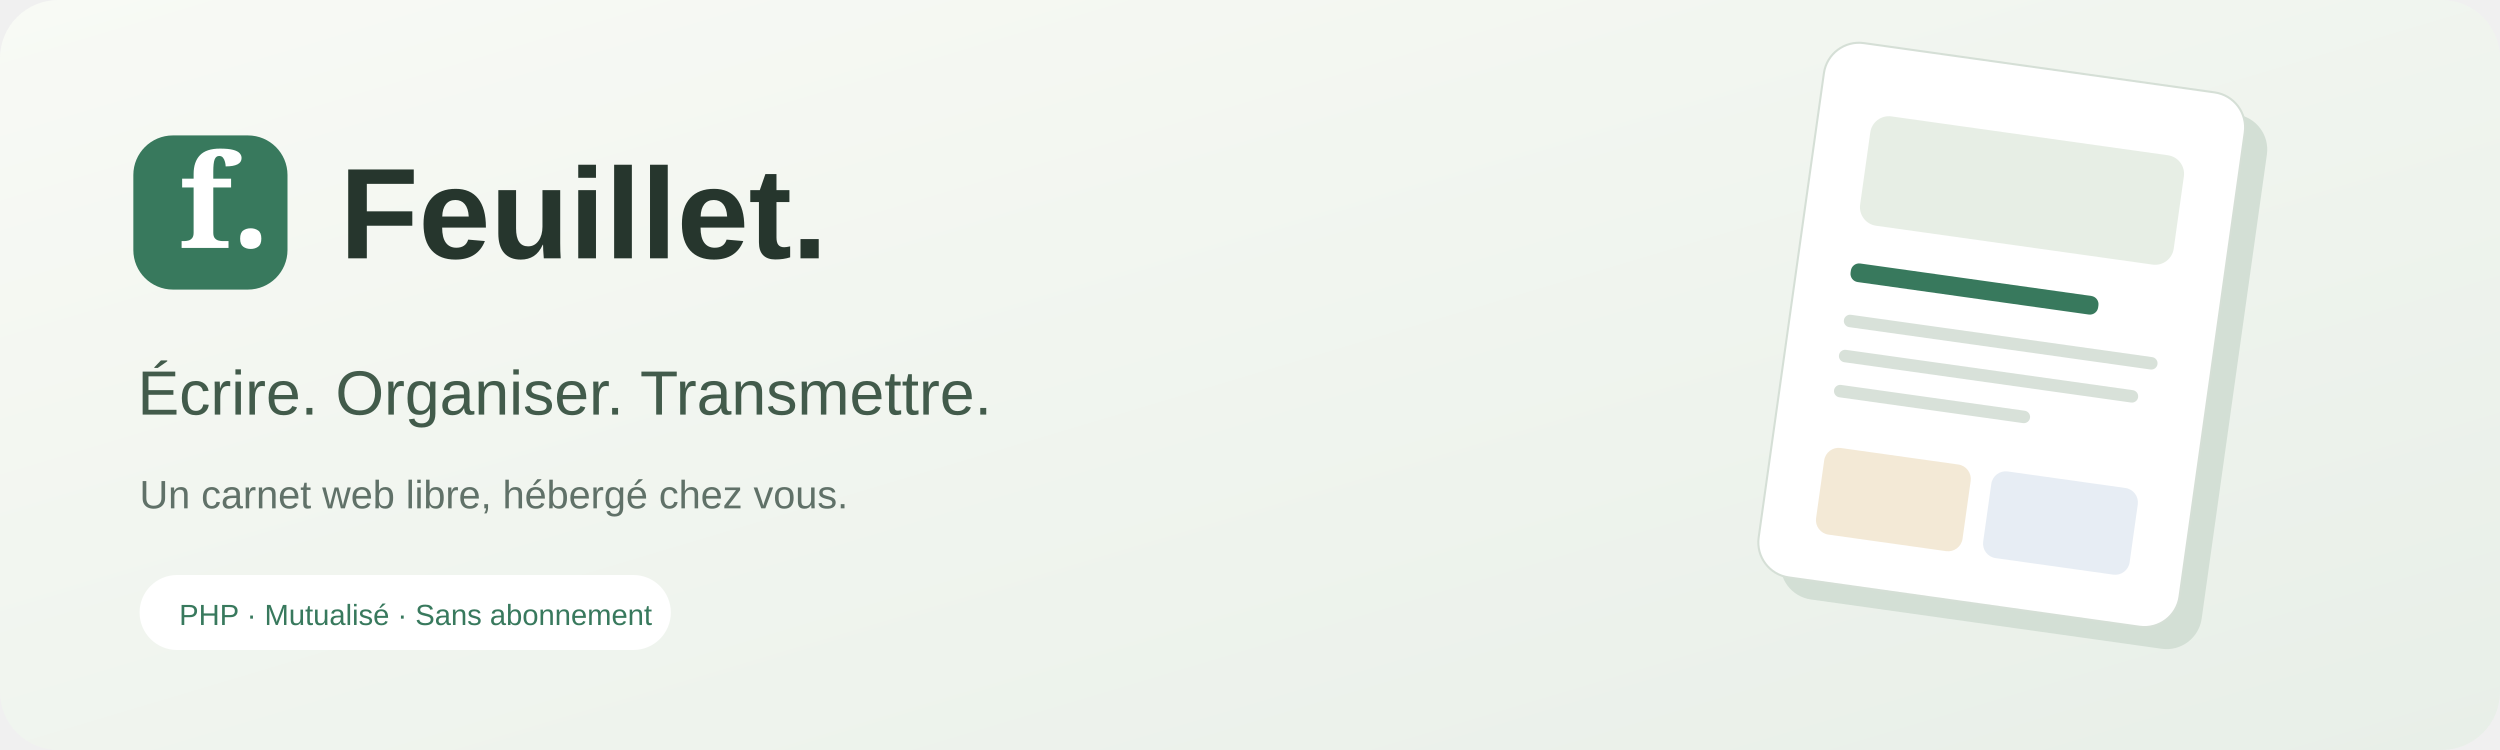
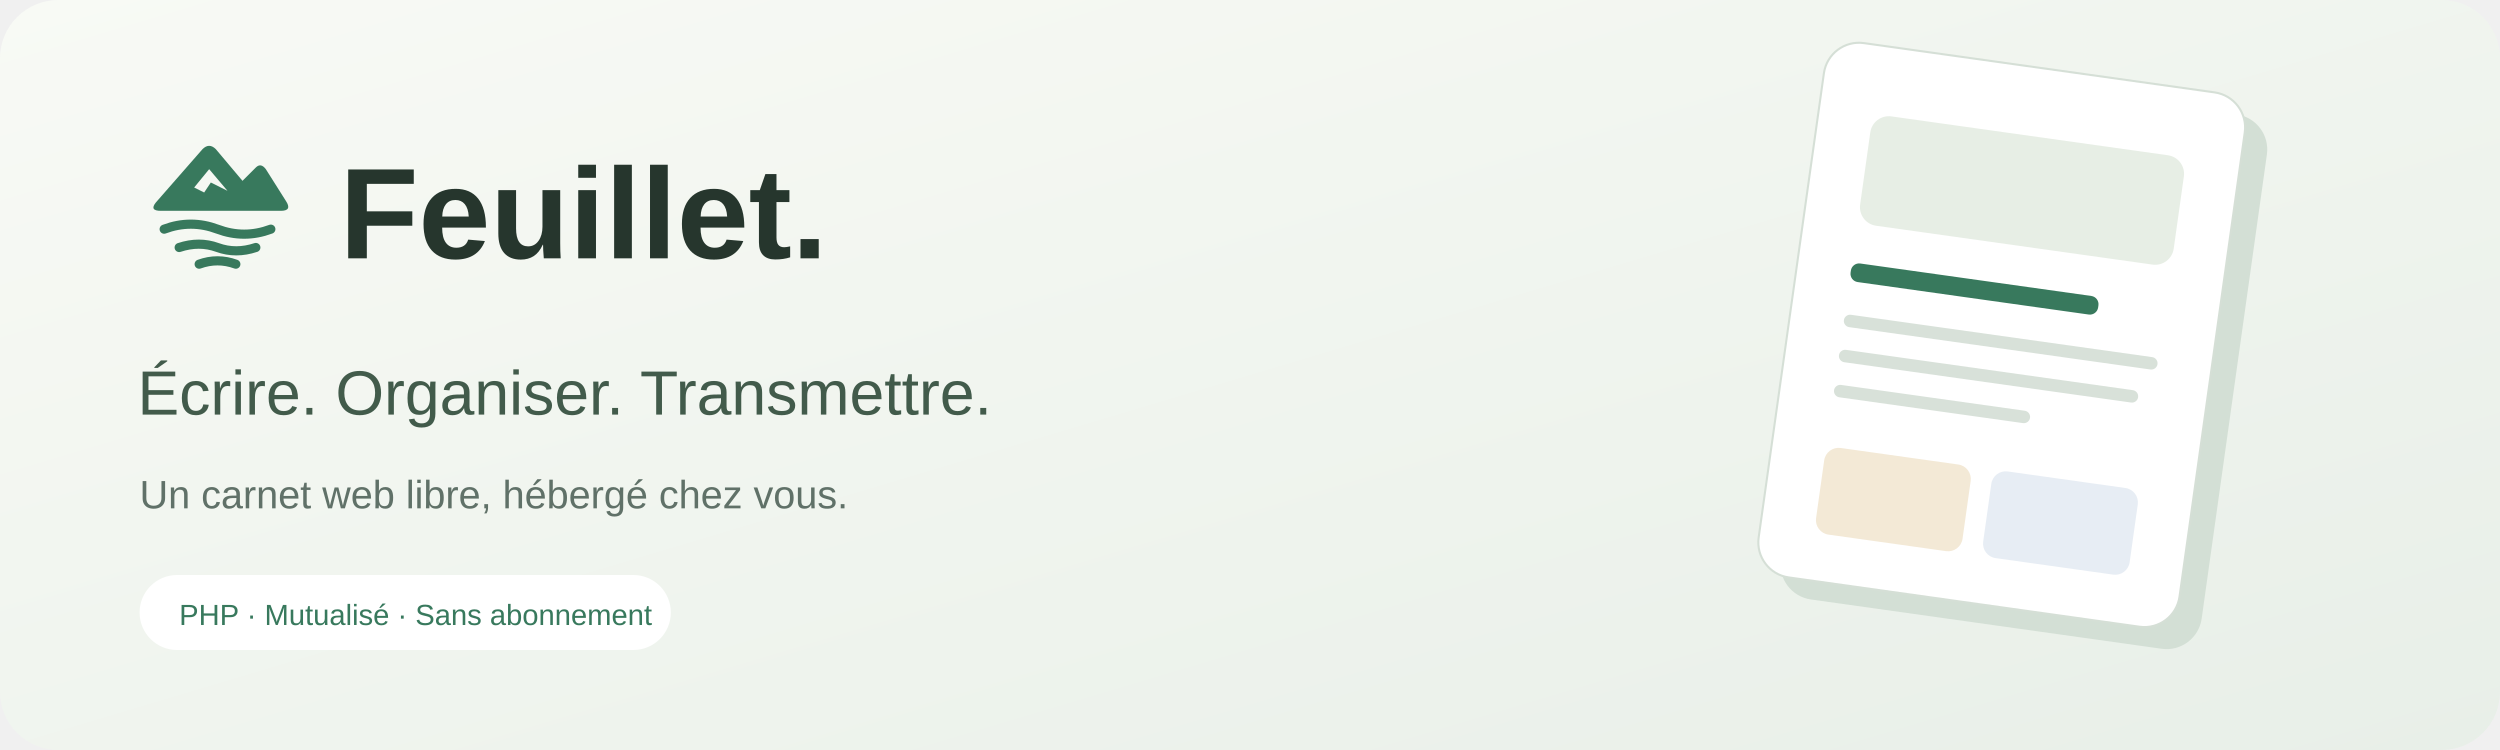
<svg xmlns="http://www.w3.org/2000/svg" width="1200" height="360" viewBox="0 0 1200 360" role="img" aria-labelledby="title desc">
  <defs>
    <linearGradient id="bg" x2="1" y2="1">
      <stop stop-color="#f8faf5" />
      <stop offset="1" stop-color="#e8efe8" />
    </linearGradient>
  </defs>
  <rect width="1200" height="360" rx="28" fill="url(#bg)" />
-   <rect x="64" y="65" width="74" height="74" rx="19" fill="#38795d" />
-   <text x="86" y="119" font-family="Georgia,serif" font-size="62" font-weight="bold" fill="#fff">f.</text>
+   <g transform="translate(66 58) scale(.8)">
+     <path fill="#38795d" fill-rule="evenodd" d="M11 49 39 17q4-4 8 0l16 19 8-8q3-3 6 1l12 19q4 6-3 6H14q-7 0-3-5Zm23-9 9-11 11 13-10-5-4 6-6-3Z" />
+     <path stroke="#38795d" stroke-width="5.5" stroke-linecap="round" fill="none" d="M16 65q16-6 32 0t32 0M25 76q12-4 23 0t23 0M37 86q11-4 22 0" />
+   </g>
  <text x="163" y="124" font-family="Arial,sans-serif" font-size="62" font-weight="bold" fill="#26362d">Feuillet.</text>
  <text x="66" y="199" font-family="Arial,sans-serif" font-size="30" fill="#425b4b">Écrire. Organiser. Transmettre.</text>
  <text x="67" y="244" font-family="Arial,sans-serif" font-size="19" fill="#607168">Un carnet web libre, hébergé chez vous.</text>
  <rect x="67" y="276" width="255" height="36" rx="18" fill="#fff" />
  <text x="86" y="300" font-family="Arial,sans-serif" font-size="14" fill="#38795d">PHP · Mutualisé · Sans abonnement</text>
  <g transform="translate(870 43) rotate(8 110 125)">
    <rect width="204" height="259" rx="17" fill="#d3dfd5" />
    <rect x="-12" y="-9" width="204" height="259" rx="17" fill="#fff" stroke="#d5dfd6" />
    <rect x="14" y="24" width="152" height="53" rx="9" fill="#e7eee5" />
    <rect x="14" y="96" width="120" height="9" rx="4" fill="#38795d" />
    <rect x="14" y="121" width="152" height="6" rx="3" fill="#d8e1d9" />
    <rect x="14" y="138" width="145" height="6" rx="3" fill="#d8e1d9" />
    <rect x="14" y="155" width="95" height="6" rx="3" fill="#d8e1d9" />
    <rect x="14" y="185" width="71" height="42" rx="7" fill="#f3e9d6" />
    <rect x="95" y="185" width="71" height="42" rx="7" fill="#e7edf4" />
  </g>
</svg>
